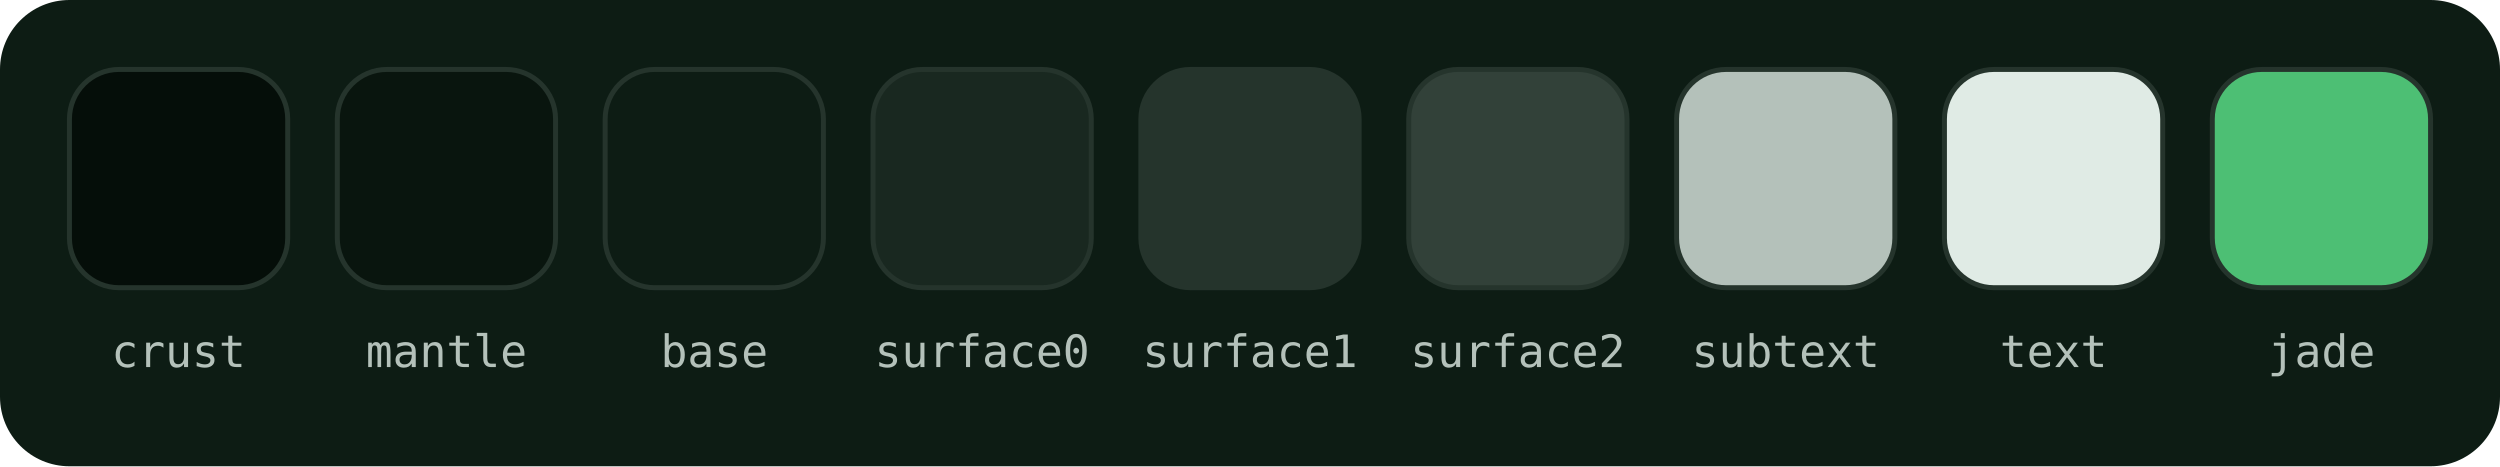
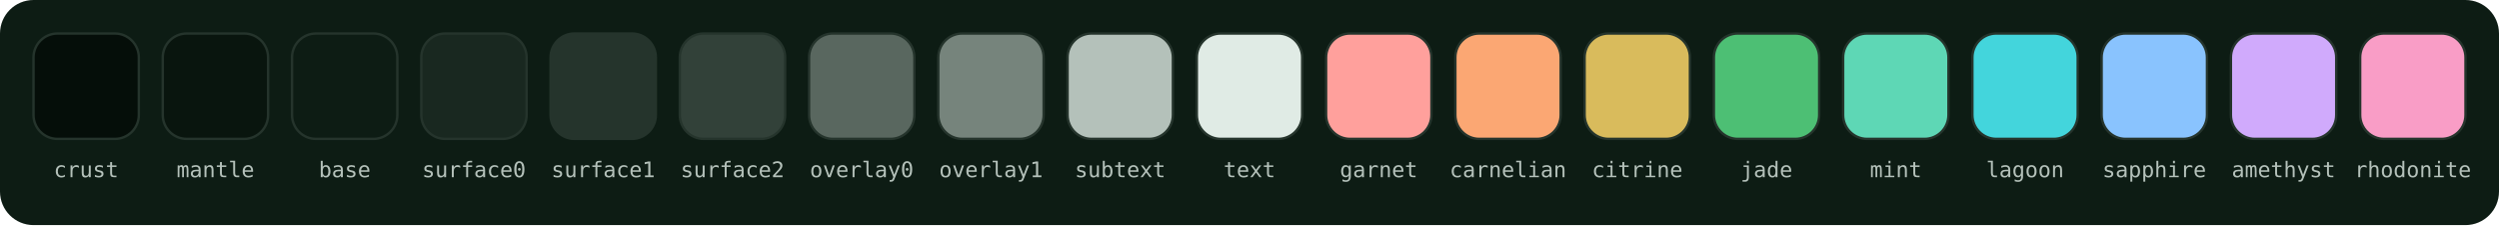
- <svg xmlns="http://www.w3.org/2000/svg" width="504" height="94" viewBox="0 0 504 94">
+ <svg xmlns="http://www.w3.org/2000/svg" width="1044" height="94" viewBox="0 0 1044 94">
  <rect width="100%" height="100%" rx="14" fill="#0d1c14" />
  <rect x="14" y="14" width="44" height="44" rx="10" fill="#050e09" stroke="#25342c" stroke-width="1" />
  <text x="36" y="74" text-anchor="middle" font-family="ui-monospace, SFMono-Regular, Menlo, monospace" font-size="9" fill="#b4c1ba">crust</text>
  <rect x="68" y="14" width="44" height="44" rx="10" fill="#09150e" stroke="#25342c" stroke-width="1" />
  <text x="90" y="74" text-anchor="middle" font-family="ui-monospace, SFMono-Regular, Menlo, monospace" font-size="9" fill="#b4c1ba">mantle</text>
  <rect x="122" y="14" width="44" height="44" rx="10" fill="#0d1c14" stroke="#25342c" stroke-width="1" />
  <text x="144" y="74" text-anchor="middle" font-family="ui-monospace, SFMono-Regular, Menlo, monospace" font-size="9" fill="#b4c1ba">base</text>
  <rect x="176" y="14" width="44" height="44" rx="10" fill="#192820" stroke="#25342c" stroke-width="1" />
  <text x="198" y="74" text-anchor="middle" font-family="ui-monospace, SFMono-Regular, Menlo, monospace" font-size="9" fill="#b4c1ba">surface0</text>
  <rect x="230" y="14" width="44" height="44" rx="10" fill="#25342c" stroke="#25342c" stroke-width="1" />
  <text x="252" y="74" text-anchor="middle" font-family="ui-monospace, SFMono-Regular, Menlo, monospace" font-size="9" fill="#b4c1ba">surface1</text>
  <rect x="284" y="14" width="44" height="44" rx="10" fill="#324139" stroke="#25342c" stroke-width="1" />
  <text x="306" y="74" text-anchor="middle" font-family="ui-monospace, SFMono-Regular, Menlo, monospace" font-size="9" fill="#b4c1ba">surface2</text>
-   <rect x="338" y="14" width="44" height="44" rx="10" fill="#b4c1ba" stroke="#25342c" stroke-width="1" />
-   <text x="360" y="74" text-anchor="middle" font-family="ui-monospace, SFMono-Regular, Menlo, monospace" font-size="9" fill="#b4c1ba">subtext</text>
-   <rect x="392" y="14" width="44" height="44" rx="10" fill="#e0ebe5" stroke="#25342c" stroke-width="1" />
-   <text x="414" y="74" text-anchor="middle" font-family="ui-monospace, SFMono-Regular, Menlo, monospace" font-size="9" fill="#b4c1ba">text</text>
-   <rect x="446" y="14" width="44" height="44" rx="10" fill="#4dbf74" stroke="#25342c" stroke-width="1" />
-   <text x="468" y="74" text-anchor="middle" font-family="ui-monospace, SFMono-Regular, Menlo, monospace" font-size="9" fill="#b4c1ba">jade</text>
+   <rect x="338" y="14" width="44" height="44" rx="10" fill="#59675f" stroke="#25342c" stroke-width="1" />
+   <text x="360" y="74" text-anchor="middle" font-family="ui-monospace, SFMono-Regular, Menlo, monospace" font-size="9" fill="#b4c1ba">overlay0</text>
+   <rect x="392" y="14" width="44" height="44" rx="10" fill="#76847c" stroke="#25342c" stroke-width="1" />
+   <text x="414" y="74" text-anchor="middle" font-family="ui-monospace, SFMono-Regular, Menlo, monospace" font-size="9" fill="#b4c1ba">overlay1</text>
+   <rect x="446" y="14" width="44" height="44" rx="10" fill="#b4c1ba" stroke="#25342c" stroke-width="1" />
+   <text x="468" y="74" text-anchor="middle" font-family="ui-monospace, SFMono-Regular, Menlo, monospace" font-size="9" fill="#b4c1ba">subtext</text>
+   <rect x="500" y="14" width="44" height="44" rx="10" fill="#e0ebe5" stroke="#25342c" stroke-width="1" />
+   <text x="522" y="74" text-anchor="middle" font-family="ui-monospace, SFMono-Regular, Menlo, monospace" font-size="9" fill="#b4c1ba">text</text>
+   <rect x="554" y="14" width="44" height="44" rx="10" fill="#ffa09c" stroke="#25342c" stroke-width="1" />
+   <text x="576" y="74" text-anchor="middle" font-family="ui-monospace, SFMono-Regular, Menlo, monospace" font-size="9" fill="#b4c1ba">garnet</text>
+   <rect x="608" y="14" width="44" height="44" rx="10" fill="#fba773" stroke="#25342c" stroke-width="1" />
+   <text x="630" y="74" text-anchor="middle" font-family="ui-monospace, SFMono-Regular, Menlo, monospace" font-size="9" fill="#b4c1ba">carnelian</text>
+   <rect x="662" y="14" width="44" height="44" rx="10" fill="#d9bb5c" stroke="#25342c" stroke-width="1" />
+   <text x="684" y="74" text-anchor="middle" font-family="ui-monospace, SFMono-Regular, Menlo, monospace" font-size="9" fill="#b4c1ba">citrine</text>
+   <rect x="716" y="14" width="44" height="44" rx="10" fill="#4dbf74" stroke="#25342c" stroke-width="1" />
+   <text x="738" y="74" text-anchor="middle" font-family="ui-monospace, SFMono-Regular, Menlo, monospace" font-size="9" fill="#b4c1ba">jade</text>
+   <rect x="770" y="14" width="44" height="44" rx="10" fill="#5ed7b5" stroke="#25342c" stroke-width="1" />
+   <text x="792" y="74" text-anchor="middle" font-family="ui-monospace, SFMono-Regular, Menlo, monospace" font-size="9" fill="#b4c1ba">mint</text>
+   <rect x="824" y="14" width="44" height="44" rx="10" fill="#43d5dc" stroke="#25342c" stroke-width="1" />
+   <text x="846" y="74" text-anchor="middle" font-family="ui-monospace, SFMono-Regular, Menlo, monospace" font-size="9" fill="#b4c1ba">lagoon</text>
+   <rect x="878" y="14" width="44" height="44" rx="10" fill="#89c3fe" stroke="#25342c" stroke-width="1" />
+   <text x="900" y="74" text-anchor="middle" font-family="ui-monospace, SFMono-Regular, Menlo, monospace" font-size="9" fill="#b4c1ba">sapphire</text>
+   <rect x="932" y="14" width="44" height="44" rx="10" fill="#d0aafc" stroke="#25342c" stroke-width="1" />
+   <text x="954" y="74" text-anchor="middle" font-family="ui-monospace, SFMono-Regular, Menlo, monospace" font-size="9" fill="#b4c1ba">amethyst</text>
+   <rect x="986" y="14" width="44" height="44" rx="10" fill="#f99dc6" stroke="#25342c" stroke-width="1" />
+   <text x="1008" y="74" text-anchor="middle" font-family="ui-monospace, SFMono-Regular, Menlo, monospace" font-size="9" fill="#b4c1ba">rhodonite</text>
</svg>
